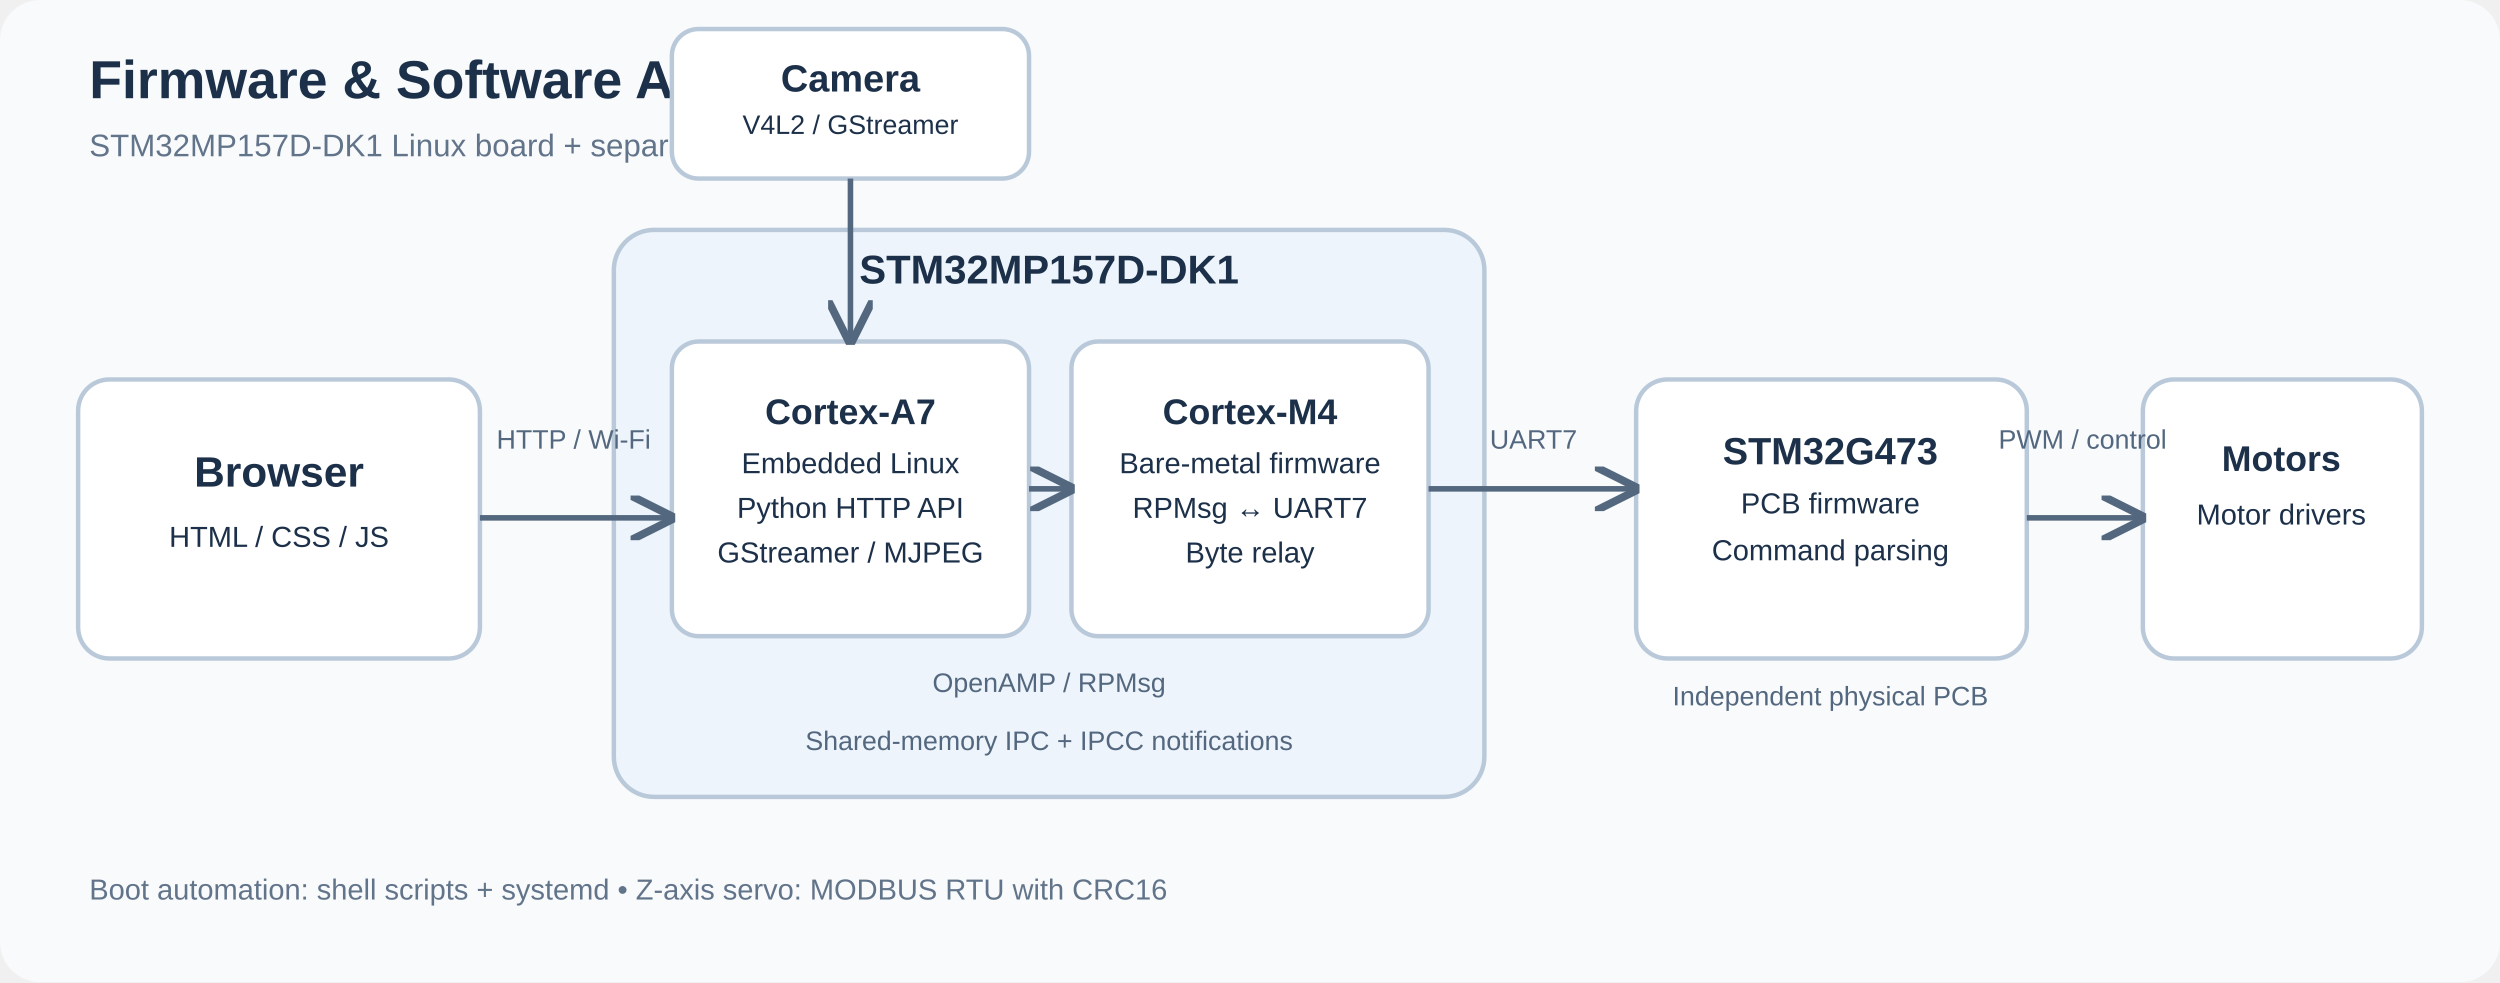
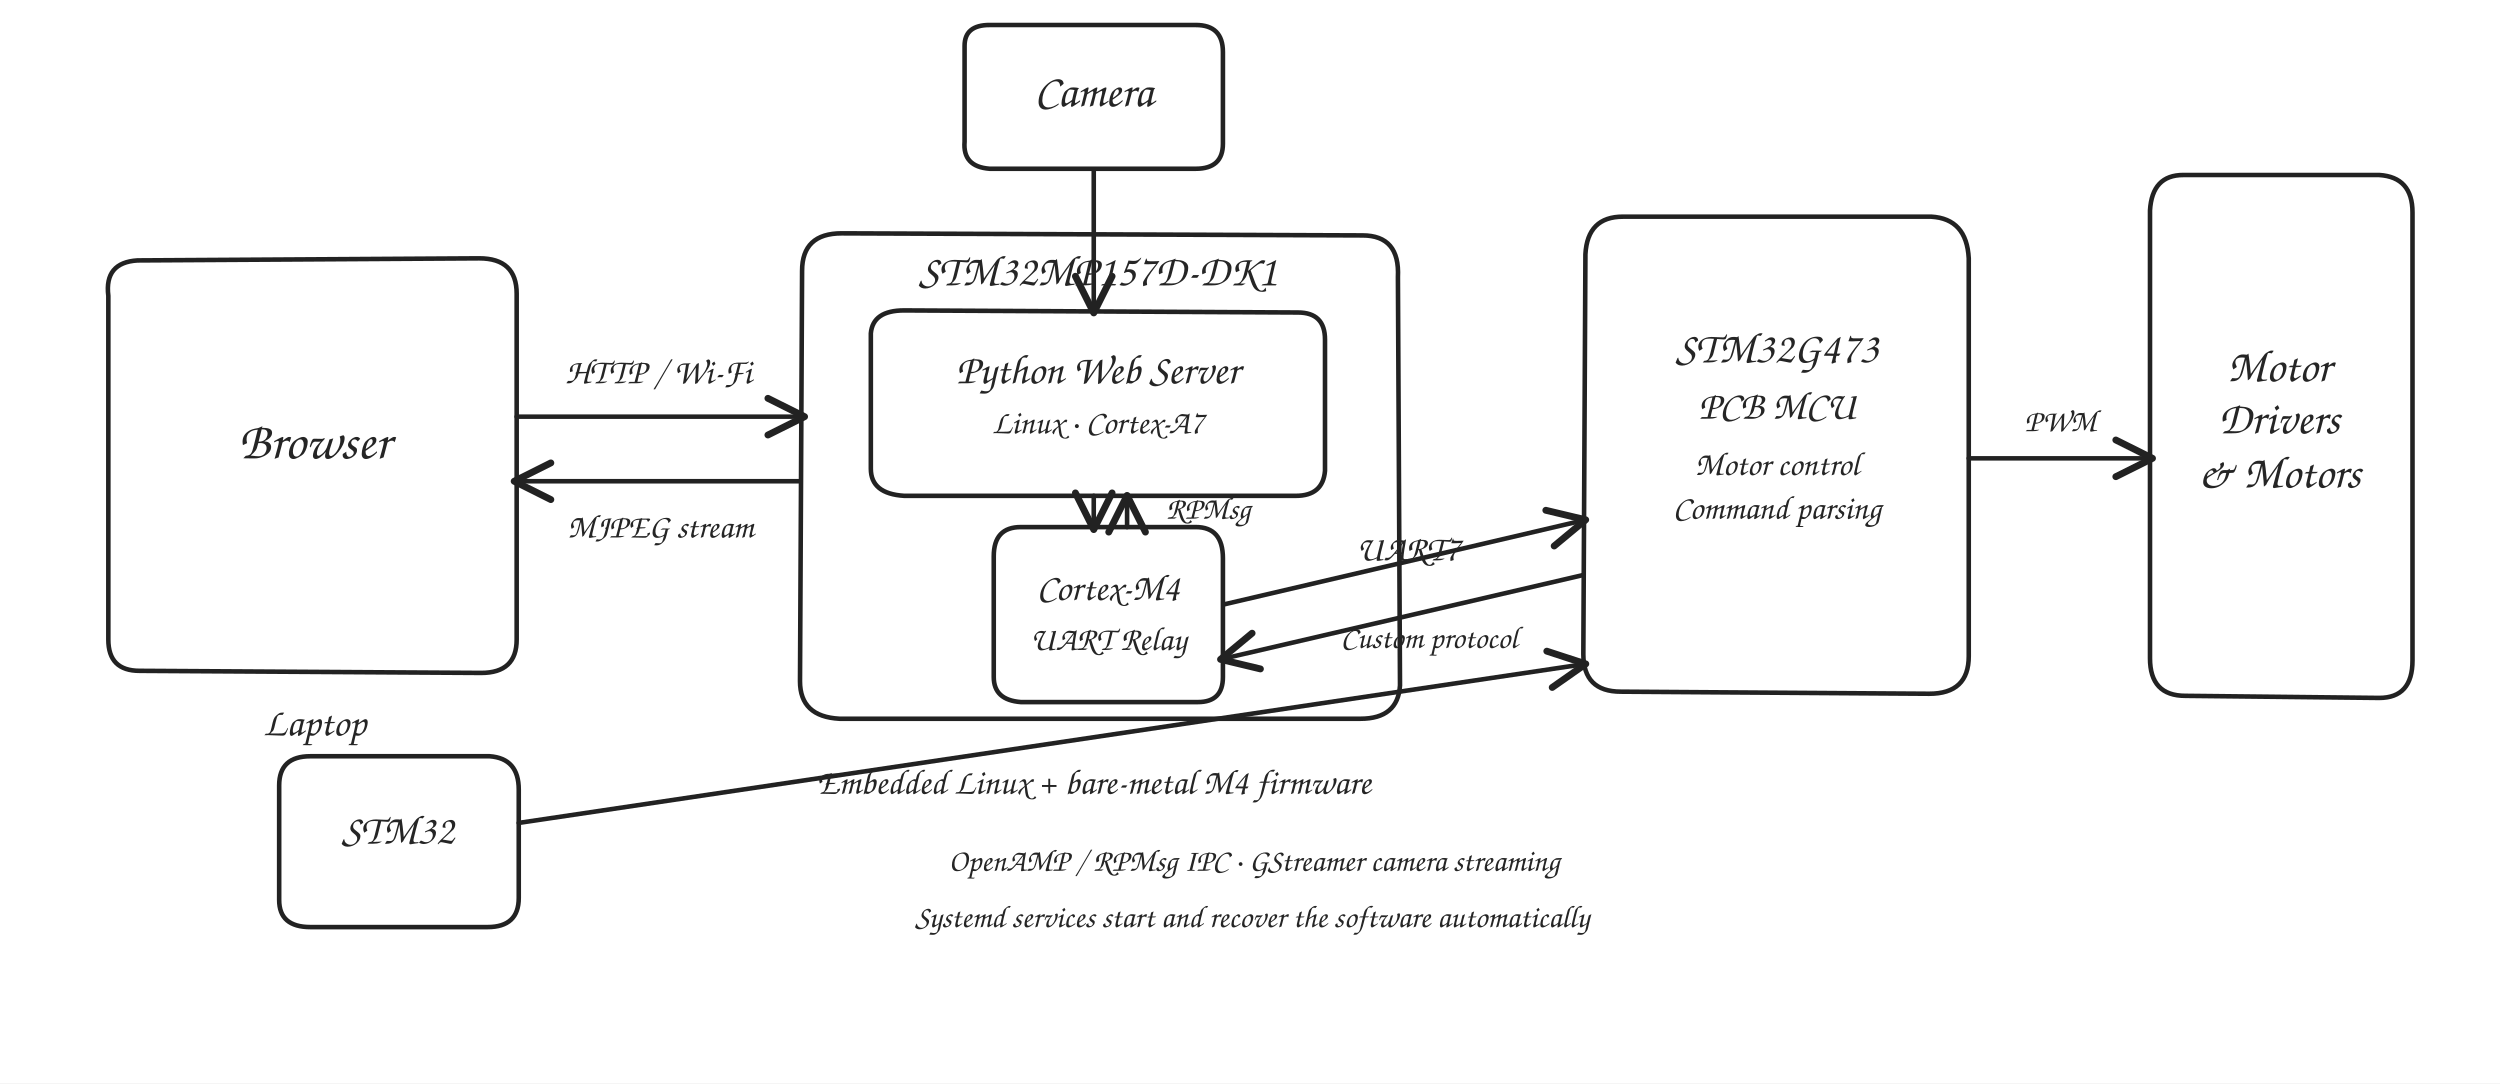
- <svg xmlns="http://www.w3.org/2000/svg" viewBox="0 0 1120 440" role="img" aria-labelledby="t d">
+ <svg xmlns="http://www.w3.org/2000/svg" viewBox="0 0 1200 520" role="img" aria-labelledby="title desc">
+   <rect width="1200" height="520" fill="#fff" />
  <defs>
-     <marker id="a" markerWidth="8" markerHeight="8" refX="7" refY="4" orient="auto">
-       <path d="M0 0 L8 4 L0 8" fill="none" stroke="#53677f" stroke-width="1.4" />
+     <marker id="arrow" markerWidth="10" markerHeight="10" refX="8" refY="5" orient="auto" markerUnits="strokeWidth">
+       <path d="M1 1 L9 5 L1 9" fill="none" stroke="#222" stroke-width="1.5" stroke-linecap="round" stroke-linejoin="round" />
    </marker>
  </defs>
-   <rect width="1120" height="440" rx="18" fill="#f8fafc" />
-   <g font-family="Arial,sans-serif" fill="#1c3049">
-     <text x="40" y="44" font-size="24" font-weight="700">Firmware &amp; Software Architecture</text>
-     <text x="40" y="70" font-size="14" fill="#62748a">STM32MP157D-DK1 Linux board + separate STM32G473 PCB</text>
+   <g fill="none" stroke="#222" stroke-width="2.2" stroke-linecap="round" stroke-linejoin="round">
+     <path d="M52 142 Q50 126 66 125 L230 124 Q248 124 248 141 L248 307 Q248 323 231 323 L67 322 Q52 322 52 307 Z" />
+     <path d="M385 130 Q385 112 404 112 L654 113 Q672 113 671 133 L672 329 Q671 345 653 345 L403 345 Q384 344 384 327 Z" />
+     <path d="M418 160 Q419 149 434 149 L623 150 Q636 150 636 163 L636 226 Q635 238 622 238 L434 238 Q418 237 418 225 Z" />
+     <path d="M477 267 Q477 253 490 253 L574 253 Q587 253 587 268 L587 325 Q587 337 575 337 L490 337 Q477 336 477 325 Z" />
+     <path d="M463 22 Q463 12 475 12 L574 12 Q587 12 587 25 L587 69 Q587 81 574 81 L475 81 Q462 80 463 68 Z" />
+     <path d="M761 122 Q762 104 779 104 L927 104 Q944 105 945 124 L945 315 Q945 333 926 333 L778 332 Q760 332 760 314 Z" />
+     <path d="M1032 101 Q1033 84 1048 84 L1142 84 Q1158 85 1158 102 L1158 317 Q1158 335 1142 335 L1049 334 Q1032 334 1032 316 Z" />
+     <path d="M134 377 Q134 363 149 363 L235 363 Q249 364 249 379 L249 431 Q249 445 234 445 L149 445 Q134 445 134 432 Z" />
+     <path d="M248 200 L384 200" marker-end="url(#arrow)" />
+     <path d="M384 231 L249 231" marker-end="url(#arrow)" />
+     <path d="M525 82 L525 148" marker-end="url(#arrow)" />
+     <path d="M525 238 L525 252" marker-end="url(#arrow)" />
+     <path d="M541 253 L541 240" marker-end="url(#arrow)" />
+     <path d="M588 290 L759 250" marker-end="url(#arrow)" />
+     <path d="M760 276 L588 316" marker-end="url(#arrow)" />
+     <path d="M945 220 L1031 220" marker-end="url(#arrow)" />
+     <path d="M249 395 L759 319" marker-end="url(#arrow)" />
  </g>
-   <g stroke="#b9c9d9" stroke-width="2" fill="white">
-     <rect x="35" y="170" width="180" height="125" rx="14" />
-     <rect x="275" y="103" width="390" height="254" rx="18" fill="#edf4fb" />
-     <rect x="301" y="153" width="160" height="132" rx="12" />
-     <rect x="480" y="153" width="160" height="132" rx="12" />
-     <rect x="733" y="170" width="175" height="125" rx="14" />
-     <rect x="960" y="170" width="125" height="125" rx="14" />
-     <rect x="301" y="13" width="160" height="67" rx="12" />
+   <g font-family="'Comic Sans MS','Segoe Print','Bradley Hand',cursive" fill="#252525" text-anchor="middle">
+     <text x="151" y="220" font-size="25">Browser</text>
+     <text x="151" y="353" font-size="19">Laptop</text>
+     <text x="527" y="137" font-size="21">STM32MP157D-DK1</text>
+     <text x="527" y="184" font-size="20">Python Web Server</text>
+     <text x="527" y="208" font-size="16">Linux · Cortex-A7</text>
+     <text x="532" y="288" font-size="18">Cortex-M4</text>
+     <text x="532" y="312" font-size="16">UART Relay</text>
+     <text x="525" y="51" font-size="22">Camera</text>
+     <text x="853" y="174" font-size="21">STM32G473</text>
+     <text x="853" y="201" font-size="19">PCB MCU</text>
+     <text x="853" y="228" font-size="16">Motor control</text>
+     <text x="853" y="249" font-size="16">Command parsing</text>
+     <text x="1094" y="183" font-size="22">Motor</text>
+     <text x="1094" y="208" font-size="22">Drivers</text>
+     <text x="1094" y="234" font-size="22">&amp; Motors</text>
+     <text x="191" y="405" font-size="20">STM32</text>
+     <text x="316" y="184" font-size="17">HTTP / Wi-Fi</text>
+     <text x="317" y="258" font-size="16">MJPEG stream</text>
+     <text x="580" y="249" font-size="15">RPMsg</text>
+     <text x="676" y="269" font-size="17">UART7</text>
+     <text x="686" y="311" font-size="15">Custom protocol</text>
+     <text x="989" y="207" font-size="15">PWM</text>
+     <text x="525" y="381" font-size="17">Embedded Linux + bare-metal M4 firmware</text>
+     <text x="602" y="418" font-size="15">OpenAMP / RPMsg IPC · GStreamer camera streaming</text>
+     <text x="601" y="445" font-size="15">Systemd services start and recover the software automatically</text>
  </g>
-   <g font-family="Arial,sans-serif" text-anchor="middle" fill="#1c3049">
-     <text x="125" y="218" font-size="19" font-weight="700">Browser</text>
-     <text x="125" y="245" font-size="13">HTML / CSS / JS</text>
-     <text x="470" y="127" font-size="18" font-weight="700">STM32MP157D-DK1</text>
-     <text x="381" y="190" font-size="16" font-weight="700">Cortex-A7</text>
-     <text x="381" y="212" font-size="13">Embedded Linux</text>
-     <text x="381" y="232" font-size="13">Python HTTP API</text>
-     <text x="381" y="252" font-size="13">GStreamer / MJPEG</text>
-     <text x="560" y="190" font-size="16" font-weight="700">Cortex-M4</text>
-     <text x="560" y="212" font-size="13">Bare-metal firmware</text>
-     <text x="560" y="232" font-size="13">RPMsg ↔ UART7</text>
-     <text x="560" y="252" font-size="13">Byte relay</text>
-     <text x="820" y="208" font-size="17" font-weight="700">STM32G473</text>
-     <text x="820" y="230" font-size="13">PCB firmware</text>
-     <text x="820" y="251" font-size="13">Command parsing</text>
-     <text x="1022" y="211" font-size="16" font-weight="700">Motors</text>
-     <text x="1022" y="235" font-size="13">Motor drivers</text>
-     <text x="381" y="41" font-size="17" font-weight="700">Camera</text>
-     <text x="381" y="60" font-size="12">V4L2 / GStreamer</text>
-   </g>
-   <g fill="none" stroke="#53677f" stroke-width="2.5" marker-end="url(#a)">
-     <path d="M215 232 H300" />
-     <path d="M461 219 H479" />
-     <path d="M640 219 H732" />
-     <path d="M908 232 H959" />
-     <path d="M381 80 V152" />
-   </g>
-   <g font-family="Arial,sans-serif" fill="#53677f" text-anchor="middle" font-size="12">
-     <text x="257" y="201">HTTP / Wi-Fi</text>
-     <text x="470" y="310">OpenAMP / RPMsg</text>
-     <text x="687" y="201">UART7</text>
-     <text x="933" y="201">PWM / control</text>
-     <text x="470" y="336">Shared-memory IPC + IPCC notifications</text>
-     <text x="820" y="316">Independent physical PCB</text>
-   </g>
-   <text x="40" y="403" font-family="Arial,sans-serif" font-size="13" fill="#62748a">Boot automation: shell scripts + systemd • Z-axis servo: MODBUS RTU with CRC16</text>
</svg>
